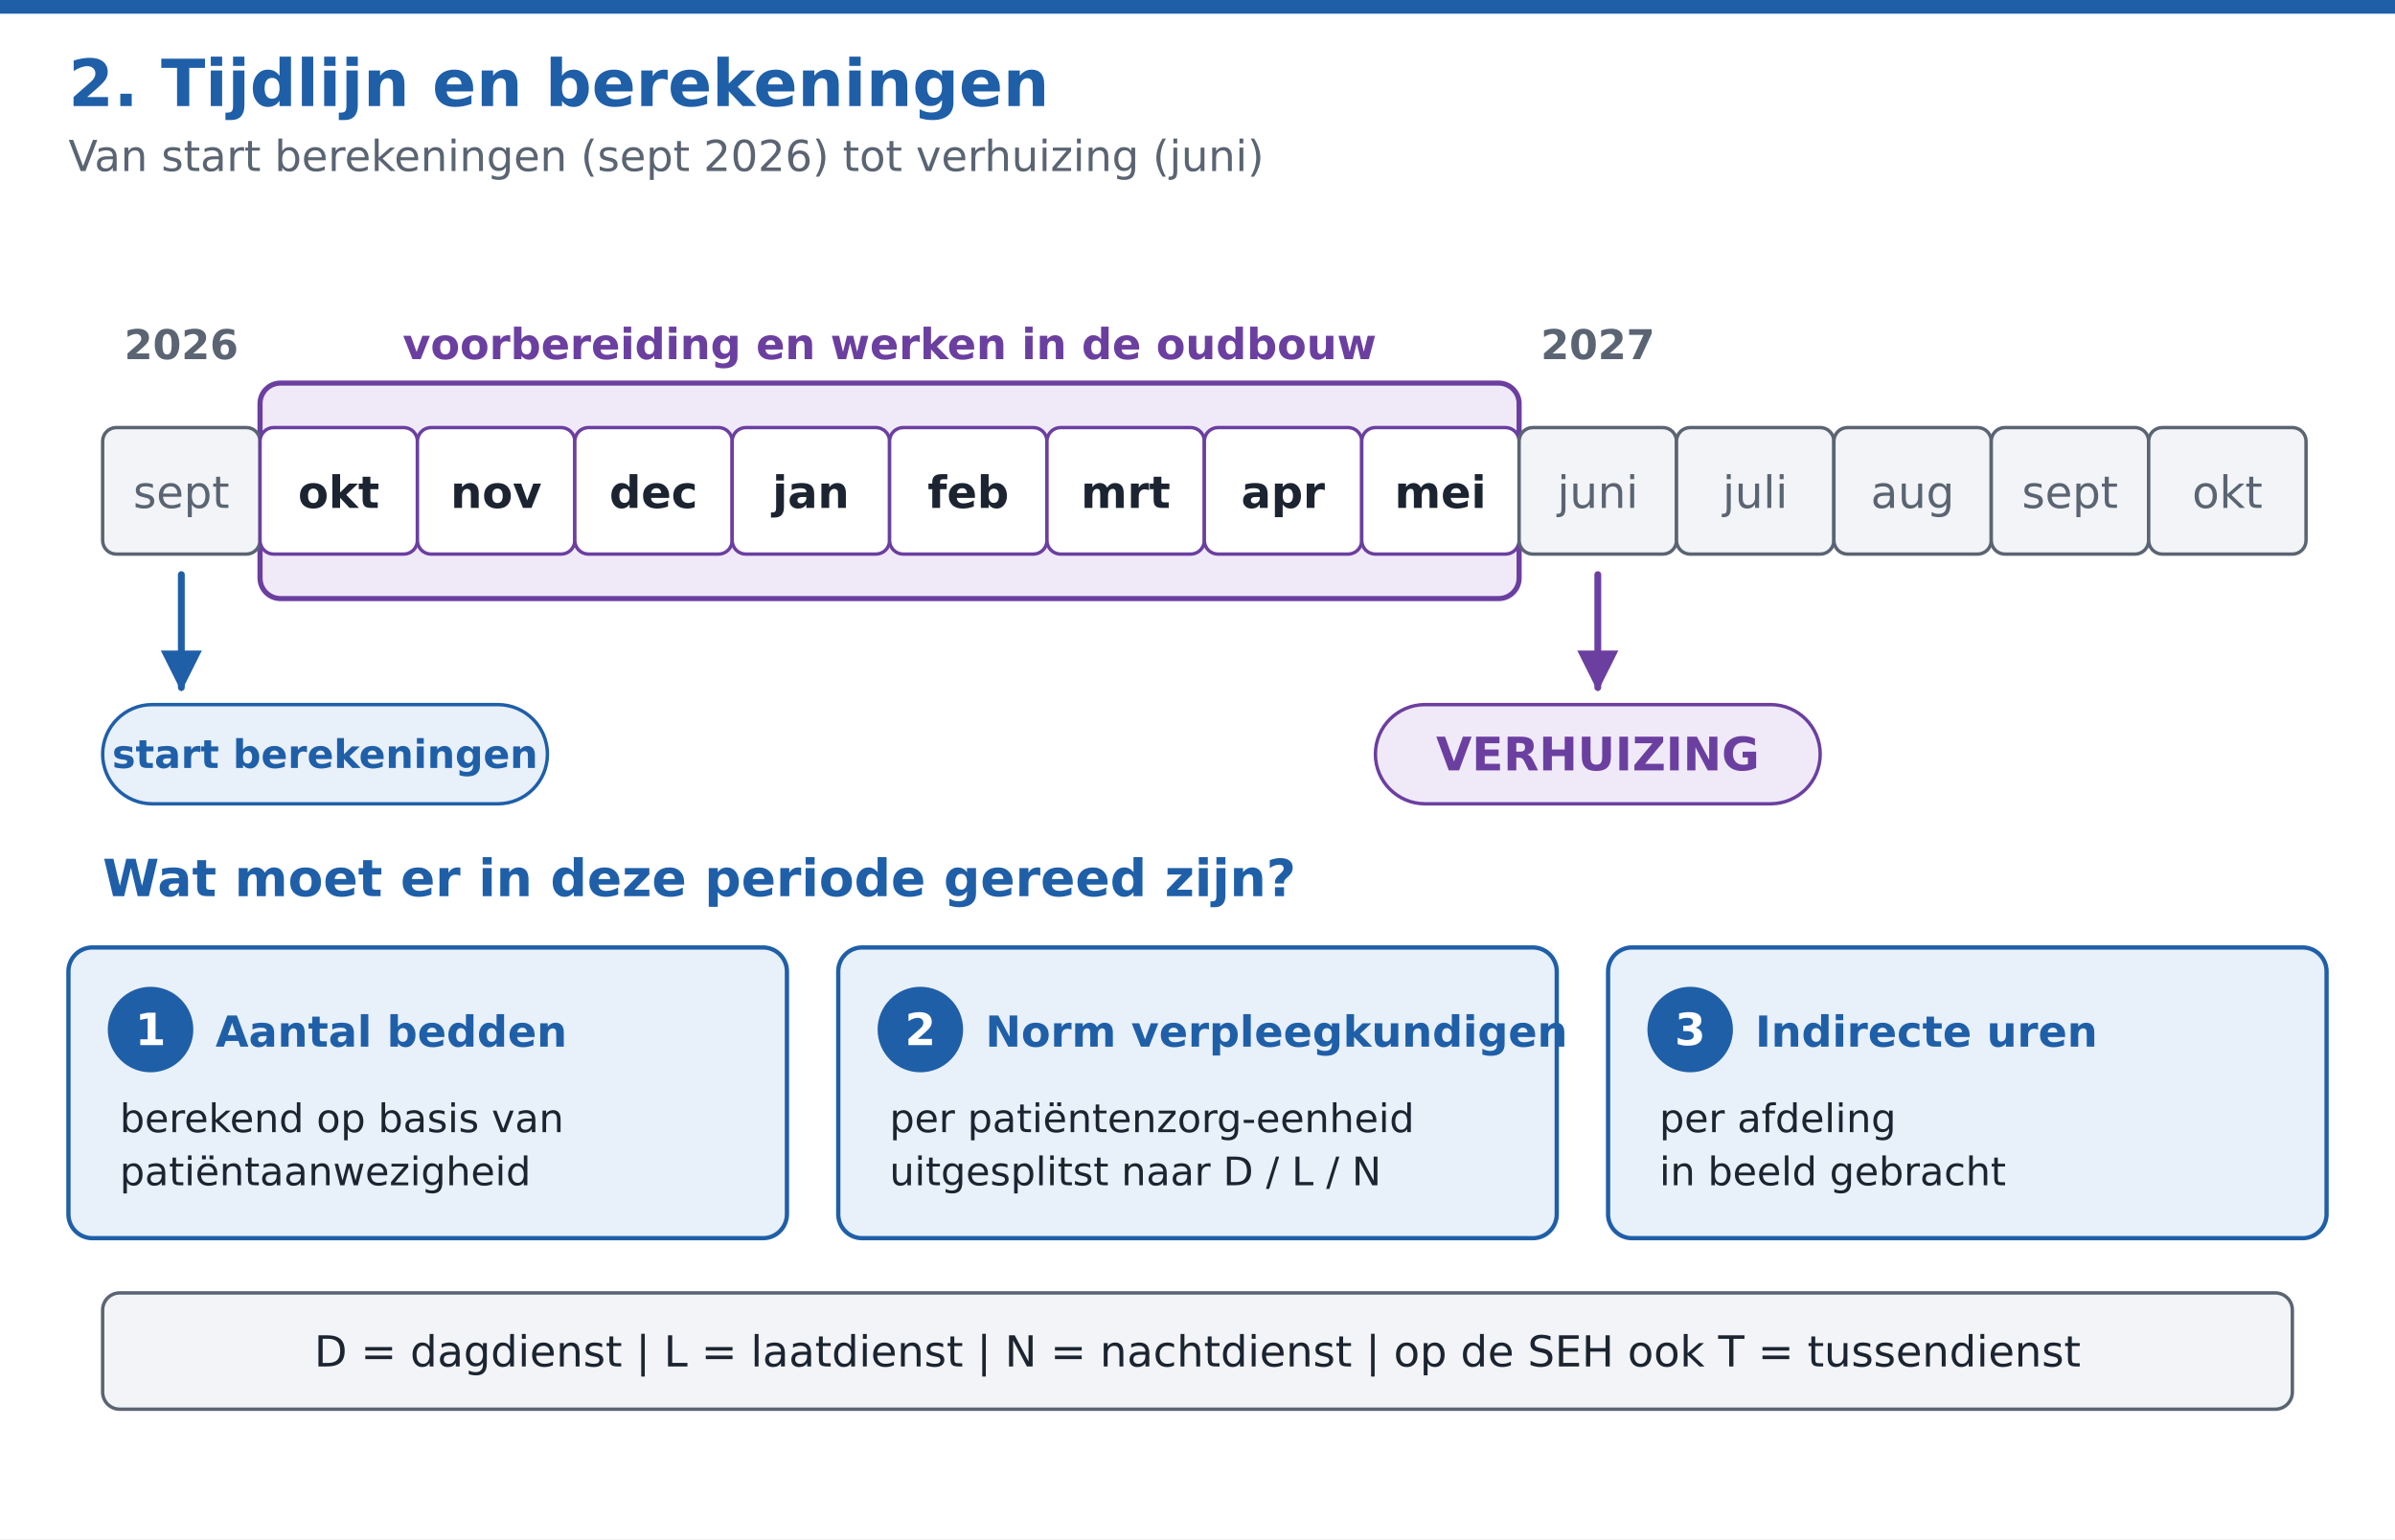
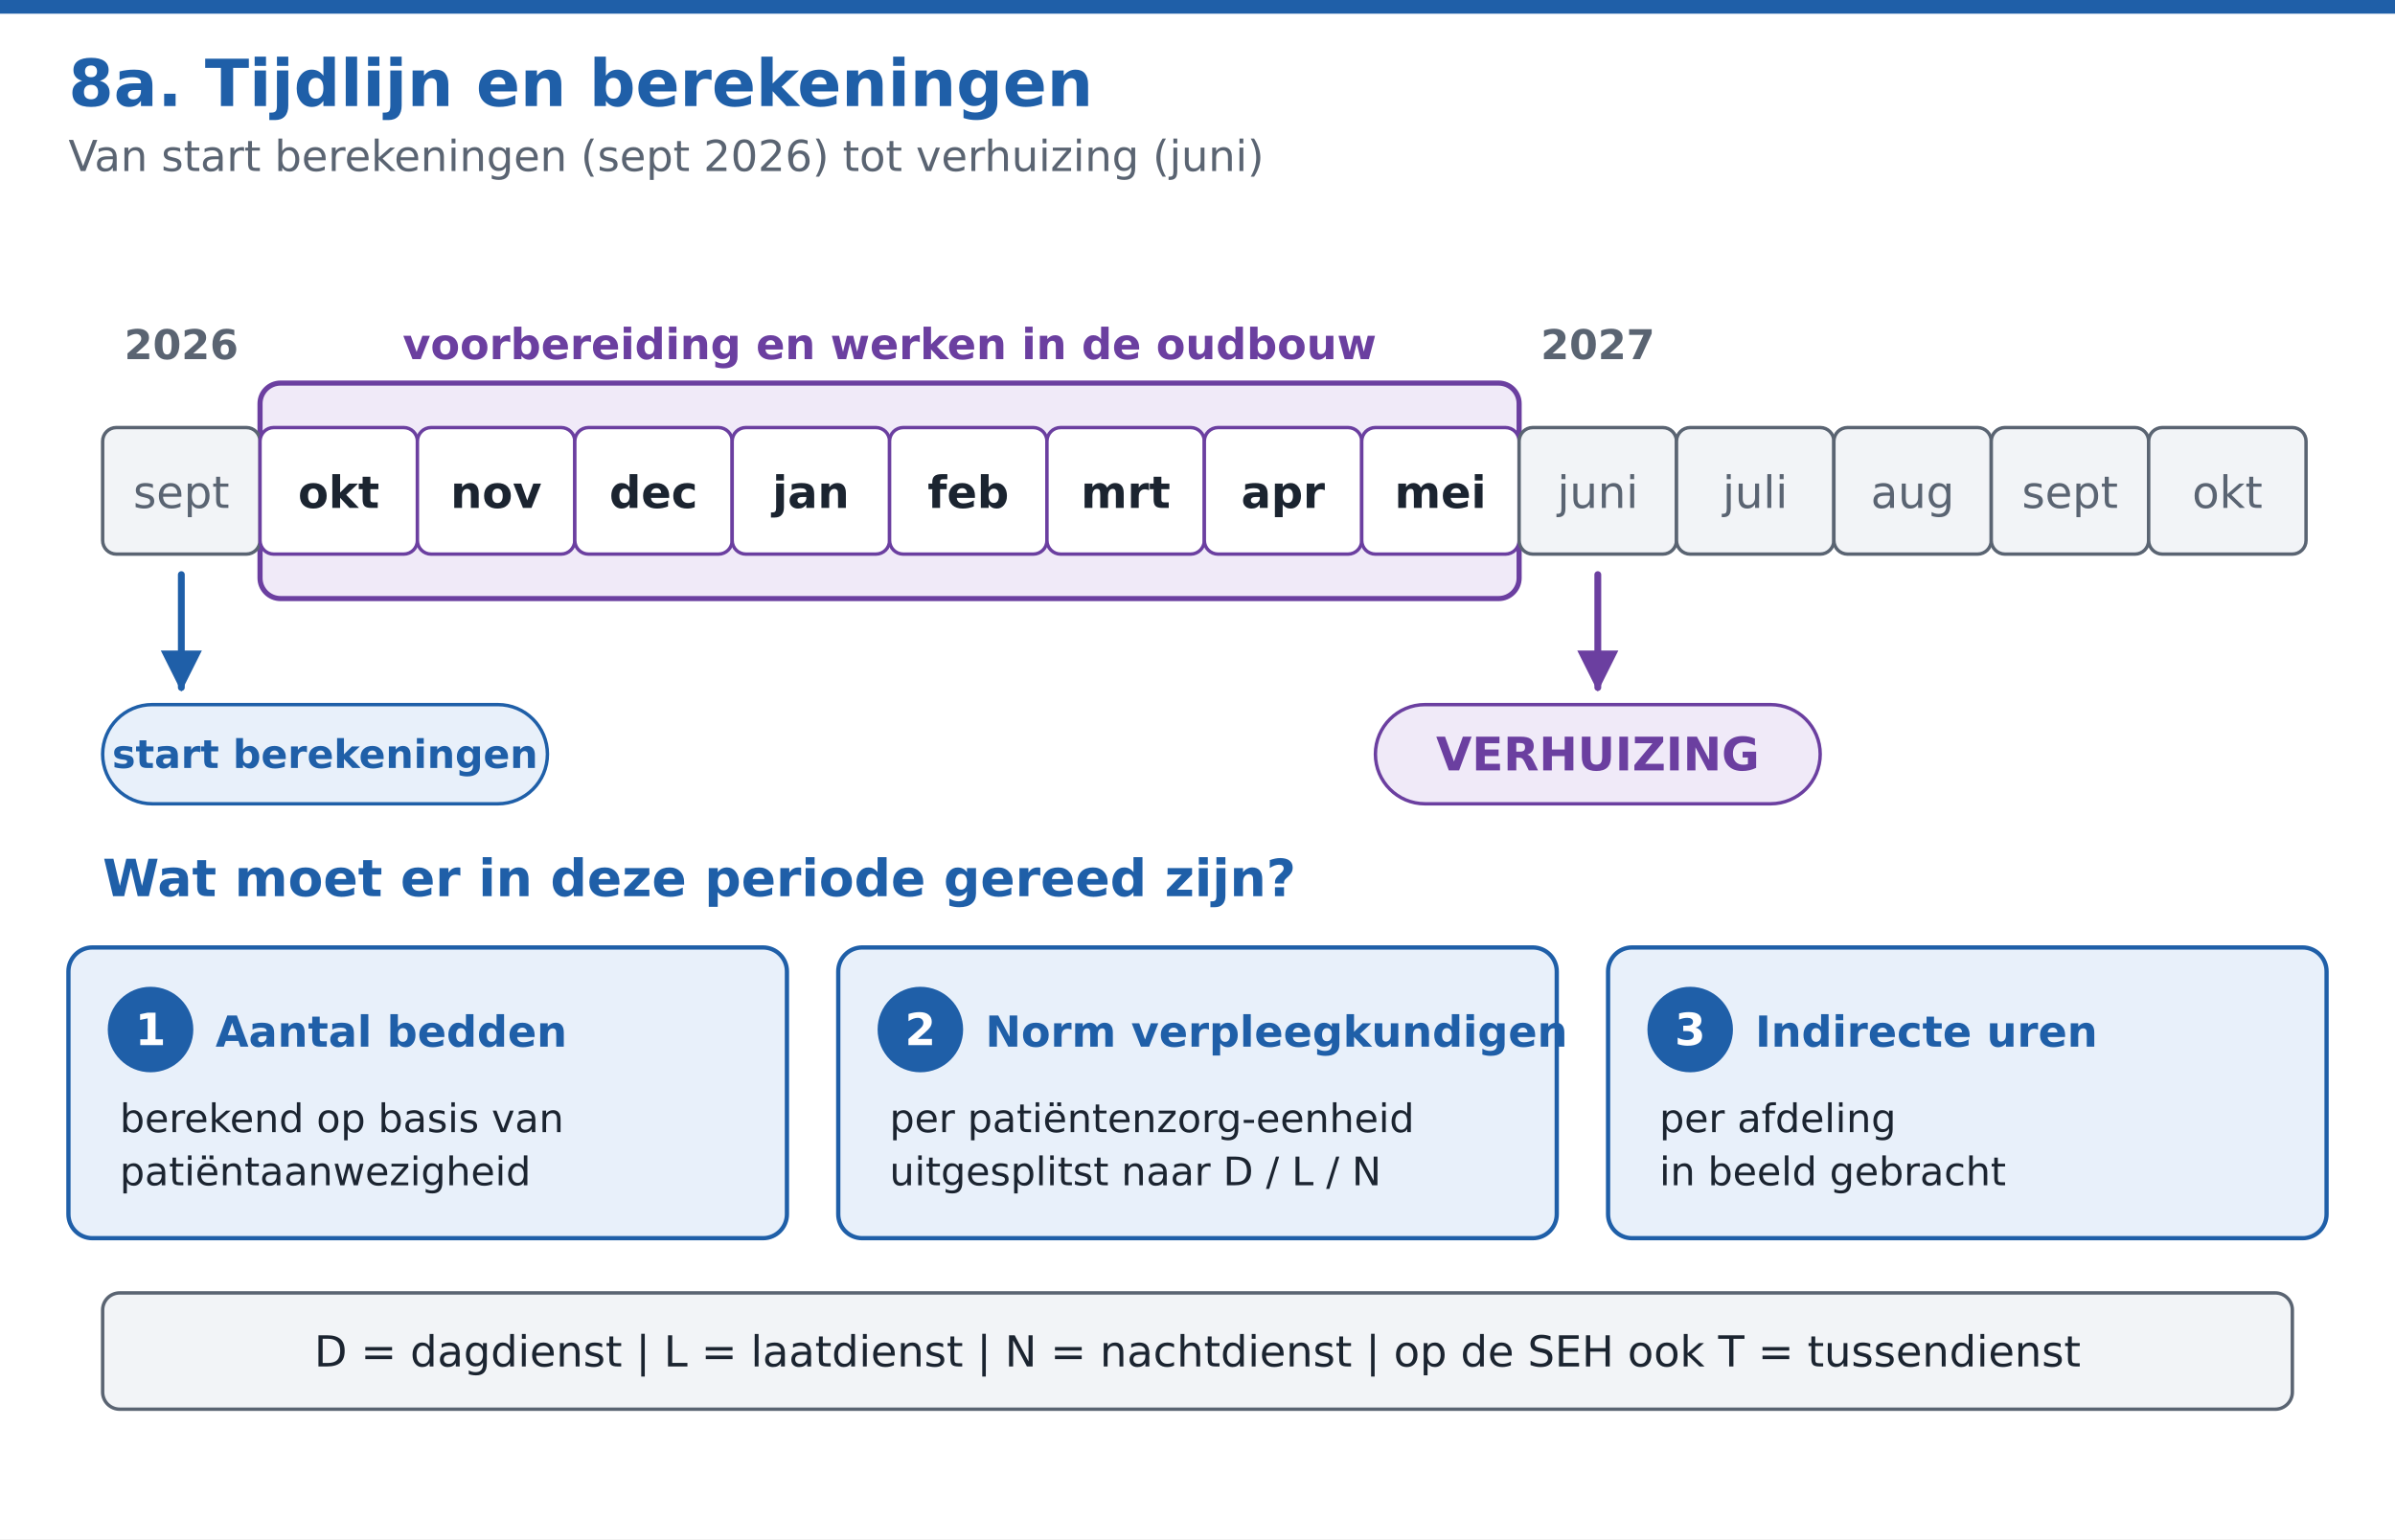
<svg xmlns="http://www.w3.org/2000/svg" width="1400" height="900" viewBox="0 0 1400 900">
  <defs>
    <marker id="arrow-1F5FA8" viewBox="0 0 10 10" refX="9" refY="5" markerWidth="6" markerHeight="6" orient="auto-start-reverse">
      <path d="M 0 0 L 10 5 L 0 10 z" fill="#1F5FA8" />
    </marker>
    <marker id="arrow-6B3FA0" viewBox="0 0 10 10" refX="9" refY="5" markerWidth="6" markerHeight="6" orient="auto-start-reverse">
      <path d="M 0 0 L 10 5 L 0 10 z" fill="#6B3FA0" />
    </marker>
  </defs>
  <rect width="1400" height="900" fill="#FFFFFF" />
  <rect x="0" y="0" width="1400" height="8" rx="0" ry="0" fill="#1F5FA8" fill-opacity="1" stroke="none" stroke-width="2" />
-   <text x="40" y="62" font-family="DejaVu Sans, Arial, Helvetica, sans-serif" font-size="38" fill="#1F5FA8" text-anchor="start" font-weight="bold" font-style="normal" letter-spacing="0">2. Tijdlijn en berekeningen</text>
+   <text x="40" y="62" font-family="DejaVu Sans, Arial, Helvetica, sans-serif" font-size="38" fill="#1F5FA8" text-anchor="start" font-weight="bold" font-style="normal" letter-spacing="0">8a. Tijdlijn en berekeningen</text>
  <text x="40" y="100" font-family="DejaVu Sans, Arial, Helvetica, sans-serif" font-size="25" fill="#5A6472" text-anchor="start" font-weight="normal" font-style="normal" letter-spacing="0">Van start berekeningen (sept 2026) tot verhuizing (juni)</text>
  <rect x="152" y="224" width="736" height="126" rx="12" ry="12" fill="#F0EAF8" fill-opacity="1" stroke="#6B3FA0" stroke-width="3" />
  <text x="520" y="210" font-family="DejaVu Sans, Arial, Helvetica, sans-serif" font-size="25" fill="#6B3FA0" text-anchor="middle" font-weight="bold" font-style="normal" letter-spacing="0">voorbereiding en werken in de oudbouw</text>
  <rect x="60" y="250" width="92" height="74" rx="8" ry="8" fill="#F2F4F7" fill-opacity="1" stroke="#5A6472" stroke-width="2" />
  <text x="106.0" y="297" font-family="DejaVu Sans, Arial, Helvetica, sans-serif" font-size="26" fill="#5A6472" text-anchor="middle" font-weight="normal" font-style="normal" letter-spacing="0">sept</text>
  <rect x="152" y="250" width="92" height="74" rx="8" ry="8" fill="#FFFFFF" fill-opacity="1" stroke="#6B3FA0" stroke-width="2" />
  <text x="198.0" y="297" font-family="DejaVu Sans, Arial, Helvetica, sans-serif" font-size="26" fill="#1B2430" text-anchor="middle" font-weight="bold" font-style="normal" letter-spacing="0">okt</text>
  <rect x="244" y="250" width="92" height="74" rx="8" ry="8" fill="#FFFFFF" fill-opacity="1" stroke="#6B3FA0" stroke-width="2" />
  <text x="290.0" y="297" font-family="DejaVu Sans, Arial, Helvetica, sans-serif" font-size="26" fill="#1B2430" text-anchor="middle" font-weight="bold" font-style="normal" letter-spacing="0">nov</text>
  <rect x="336" y="250" width="92" height="74" rx="8" ry="8" fill="#FFFFFF" fill-opacity="1" stroke="#6B3FA0" stroke-width="2" />
  <text x="382.0" y="297" font-family="DejaVu Sans, Arial, Helvetica, sans-serif" font-size="26" fill="#1B2430" text-anchor="middle" font-weight="bold" font-style="normal" letter-spacing="0">dec</text>
  <rect x="428" y="250" width="92" height="74" rx="8" ry="8" fill="#FFFFFF" fill-opacity="1" stroke="#6B3FA0" stroke-width="2" />
  <text x="474.0" y="297" font-family="DejaVu Sans, Arial, Helvetica, sans-serif" font-size="26" fill="#1B2430" text-anchor="middle" font-weight="bold" font-style="normal" letter-spacing="0">jan</text>
  <rect x="520" y="250" width="92" height="74" rx="8" ry="8" fill="#FFFFFF" fill-opacity="1" stroke="#6B3FA0" stroke-width="2" />
  <text x="566.0" y="297" font-family="DejaVu Sans, Arial, Helvetica, sans-serif" font-size="26" fill="#1B2430" text-anchor="middle" font-weight="bold" font-style="normal" letter-spacing="0">feb</text>
  <rect x="612" y="250" width="92" height="74" rx="8" ry="8" fill="#FFFFFF" fill-opacity="1" stroke="#6B3FA0" stroke-width="2" />
  <text x="658.0" y="297" font-family="DejaVu Sans, Arial, Helvetica, sans-serif" font-size="26" fill="#1B2430" text-anchor="middle" font-weight="bold" font-style="normal" letter-spacing="0">mrt</text>
  <rect x="704" y="250" width="92" height="74" rx="8" ry="8" fill="#FFFFFF" fill-opacity="1" stroke="#6B3FA0" stroke-width="2" />
  <text x="750.0" y="297" font-family="DejaVu Sans, Arial, Helvetica, sans-serif" font-size="26" fill="#1B2430" text-anchor="middle" font-weight="bold" font-style="normal" letter-spacing="0">apr</text>
  <rect x="796" y="250" width="92" height="74" rx="8" ry="8" fill="#FFFFFF" fill-opacity="1" stroke="#6B3FA0" stroke-width="2" />
  <text x="842.0" y="297" font-family="DejaVu Sans, Arial, Helvetica, sans-serif" font-size="26" fill="#1B2430" text-anchor="middle" font-weight="bold" font-style="normal" letter-spacing="0">mei</text>
  <rect x="888" y="250" width="92" height="74" rx="8" ry="8" fill="#F2F4F7" fill-opacity="1" stroke="#5A6472" stroke-width="2" />
  <text x="934.0" y="297" font-family="DejaVu Sans, Arial, Helvetica, sans-serif" font-size="26" fill="#5A6472" text-anchor="middle" font-weight="normal" font-style="normal" letter-spacing="0">juni</text>
  <rect x="980" y="250" width="92" height="74" rx="8" ry="8" fill="#F2F4F7" fill-opacity="1" stroke="#5A6472" stroke-width="2" />
  <text x="1026.0" y="297" font-family="DejaVu Sans, Arial, Helvetica, sans-serif" font-size="26" fill="#5A6472" text-anchor="middle" font-weight="normal" font-style="normal" letter-spacing="0">juli</text>
  <rect x="1072" y="250" width="92" height="74" rx="8" ry="8" fill="#F2F4F7" fill-opacity="1" stroke="#5A6472" stroke-width="2" />
  <text x="1118.0" y="297" font-family="DejaVu Sans, Arial, Helvetica, sans-serif" font-size="26" fill="#5A6472" text-anchor="middle" font-weight="normal" font-style="normal" letter-spacing="0">aug</text>
  <rect x="1164" y="250" width="92" height="74" rx="8" ry="8" fill="#F2F4F7" fill-opacity="1" stroke="#5A6472" stroke-width="2" />
  <text x="1210.0" y="297" font-family="DejaVu Sans, Arial, Helvetica, sans-serif" font-size="26" fill="#5A6472" text-anchor="middle" font-weight="normal" font-style="normal" letter-spacing="0">sept</text>
  <rect x="1256" y="250" width="92" height="74" rx="8" ry="8" fill="#F2F4F7" fill-opacity="1" stroke="#5A6472" stroke-width="2" />
  <text x="1302.0" y="297" font-family="DejaVu Sans, Arial, Helvetica, sans-serif" font-size="26" fill="#5A6472" text-anchor="middle" font-weight="normal" font-style="normal" letter-spacing="0">okt</text>
  <text x="106.0" y="210" font-family="DejaVu Sans, Arial, Helvetica, sans-serif" font-size="24" fill="#5A6472" text-anchor="middle" font-weight="bold" font-style="normal" letter-spacing="0">2026</text>
  <text x="934.0" y="210" font-family="DejaVu Sans, Arial, Helvetica, sans-serif" font-size="24" fill="#5A6472" text-anchor="middle" font-weight="bold" font-style="normal" letter-spacing="0">2027</text>
  <path d="M 934.0 336 L 934.0 402" fill="none" stroke="#6B3FA0" stroke-width="4" stroke-linecap="round" stroke-linejoin="round" marker-end="url(#arrow-6B3FA0)" />
  <rect x="804.0" y="412" width="260" height="58" rx="29.0" ry="29.0" fill="#F0EAF8" fill-opacity="1" stroke="#6B3FA0" stroke-width="2" />
  <text x="934.0" y="450.45" font-family="DejaVu Sans, Arial, Helvetica, sans-serif" font-size="27" fill="#6B3FA0" text-anchor="middle" font-weight="bold" font-style="normal" letter-spacing="0">VERHUIZING</text>
  <path d="M 106.0 336 L 106.0 402" fill="none" stroke="#1F5FA8" stroke-width="4" stroke-linecap="round" stroke-linejoin="round" marker-end="url(#arrow-1F5FA8)" />
  <rect x="60" y="412" width="260" height="58" rx="29.0" ry="29.0" fill="#E8F0FA" fill-opacity="1" stroke="#1F5FA8" stroke-width="2" />
  <text x="190.0" y="449.05" font-family="DejaVu Sans, Arial, Helvetica, sans-serif" font-size="23" fill="#1F5FA8" text-anchor="middle" font-weight="bold" font-style="normal" letter-spacing="0">start berekeningen</text>
  <text x="60" y="524" font-family="DejaVu Sans, Arial, Helvetica, sans-serif" font-size="30" fill="#1F5FA8" text-anchor="start" font-weight="bold" font-style="normal" letter-spacing="0">Wat moet er in deze periode gereed zijn?</text>
  <rect x="40.0" y="554" width="420" height="170" rx="14" ry="14" fill="#E8F0FA" fill-opacity="1" stroke="#1F5FA8" stroke-width="2.5" />
  <circle cx="88.0" cy="602" r="25" fill="#1F5FA8" stroke="none" stroke-width="2" />
  <text x="88.0" y="611.1" font-family="DejaVu Sans, Arial, Helvetica, sans-serif" font-size="26" fill="#FFFFFF" text-anchor="middle" font-weight="bold" font-style="normal" letter-spacing="0">1</text>
  <text x="126.0" y="612" font-family="DejaVu Sans, Arial, Helvetica, sans-serif" font-size="25" fill="#1F5FA8" text-anchor="start" font-weight="bold" font-style="normal" letter-spacing="0">Aantal bedden</text>
  <text x="70.0" y="662.0" font-family="DejaVu Sans, Arial, Helvetica, sans-serif" font-size="23" fill="#1B2430" text-anchor="start" font-weight="normal" font-style="normal" letter-spacing="0">berekend op basis van</text>
  <text x="70.0" y="693.05" font-family="DejaVu Sans, Arial, Helvetica, sans-serif" font-size="23" fill="#1B2430" text-anchor="start" font-weight="normal" font-style="normal" letter-spacing="0">patiëntaanwezigheid</text>
  <rect x="490.0" y="554" width="420" height="170" rx="14" ry="14" fill="#E8F0FA" fill-opacity="1" stroke="#1F5FA8" stroke-width="2.5" />
  <circle cx="538.0" cy="602" r="25" fill="#1F5FA8" stroke="none" stroke-width="2" />
  <text x="538.0" y="611.1" font-family="DejaVu Sans, Arial, Helvetica, sans-serif" font-size="26" fill="#FFFFFF" text-anchor="middle" font-weight="bold" font-style="normal" letter-spacing="0">2</text>
  <text x="576.0" y="612" font-family="DejaVu Sans, Arial, Helvetica, sans-serif" font-size="25" fill="#1F5FA8" text-anchor="start" font-weight="bold" font-style="normal" letter-spacing="0">Norm verpleegkundigen</text>
  <text x="520.0" y="662.0" font-family="DejaVu Sans, Arial, Helvetica, sans-serif" font-size="23" fill="#1B2430" text-anchor="start" font-weight="normal" font-style="normal" letter-spacing="0">per patiëntenzorg-eenheid</text>
  <text x="520.0" y="693.05" font-family="DejaVu Sans, Arial, Helvetica, sans-serif" font-size="23" fill="#1B2430" text-anchor="start" font-weight="normal" font-style="normal" letter-spacing="0">uitgesplitst naar D / L / N</text>
  <rect x="940.0" y="554" width="420" height="170" rx="14" ry="14" fill="#E8F0FA" fill-opacity="1" stroke="#1F5FA8" stroke-width="2.5" />
  <circle cx="988.0" cy="602" r="25" fill="#1F5FA8" stroke="none" stroke-width="2" />
  <text x="988.0" y="611.1" font-family="DejaVu Sans, Arial, Helvetica, sans-serif" font-size="26" fill="#FFFFFF" text-anchor="middle" font-weight="bold" font-style="normal" letter-spacing="0">3</text>
  <text x="1026.0" y="612" font-family="DejaVu Sans, Arial, Helvetica, sans-serif" font-size="25" fill="#1F5FA8" text-anchor="start" font-weight="bold" font-style="normal" letter-spacing="0">Indirecte uren</text>
  <text x="970.0" y="662.0" font-family="DejaVu Sans, Arial, Helvetica, sans-serif" font-size="23" fill="#1B2430" text-anchor="start" font-weight="normal" font-style="normal" letter-spacing="0">per afdeling</text>
  <text x="970.0" y="693.05" font-family="DejaVu Sans, Arial, Helvetica, sans-serif" font-size="23" fill="#1B2430" text-anchor="start" font-weight="normal" font-style="normal" letter-spacing="0">in beeld gebracht</text>
  <rect x="60" y="756" width="1280" height="68" rx="10" ry="10" fill="#F2F4F7" fill-opacity="1" stroke="#5A6472" stroke-width="2" />
  <text x="700" y="799" font-family="DejaVu Sans, Arial, Helvetica, sans-serif" font-size="25" fill="#1B2430" text-anchor="middle" font-weight="normal" font-style="normal" letter-spacing="0">D = dagdienst   |   L = laatdienst   |   N = nachtdienst   |   op de SEH ook T = tussendienst</text>
</svg>
